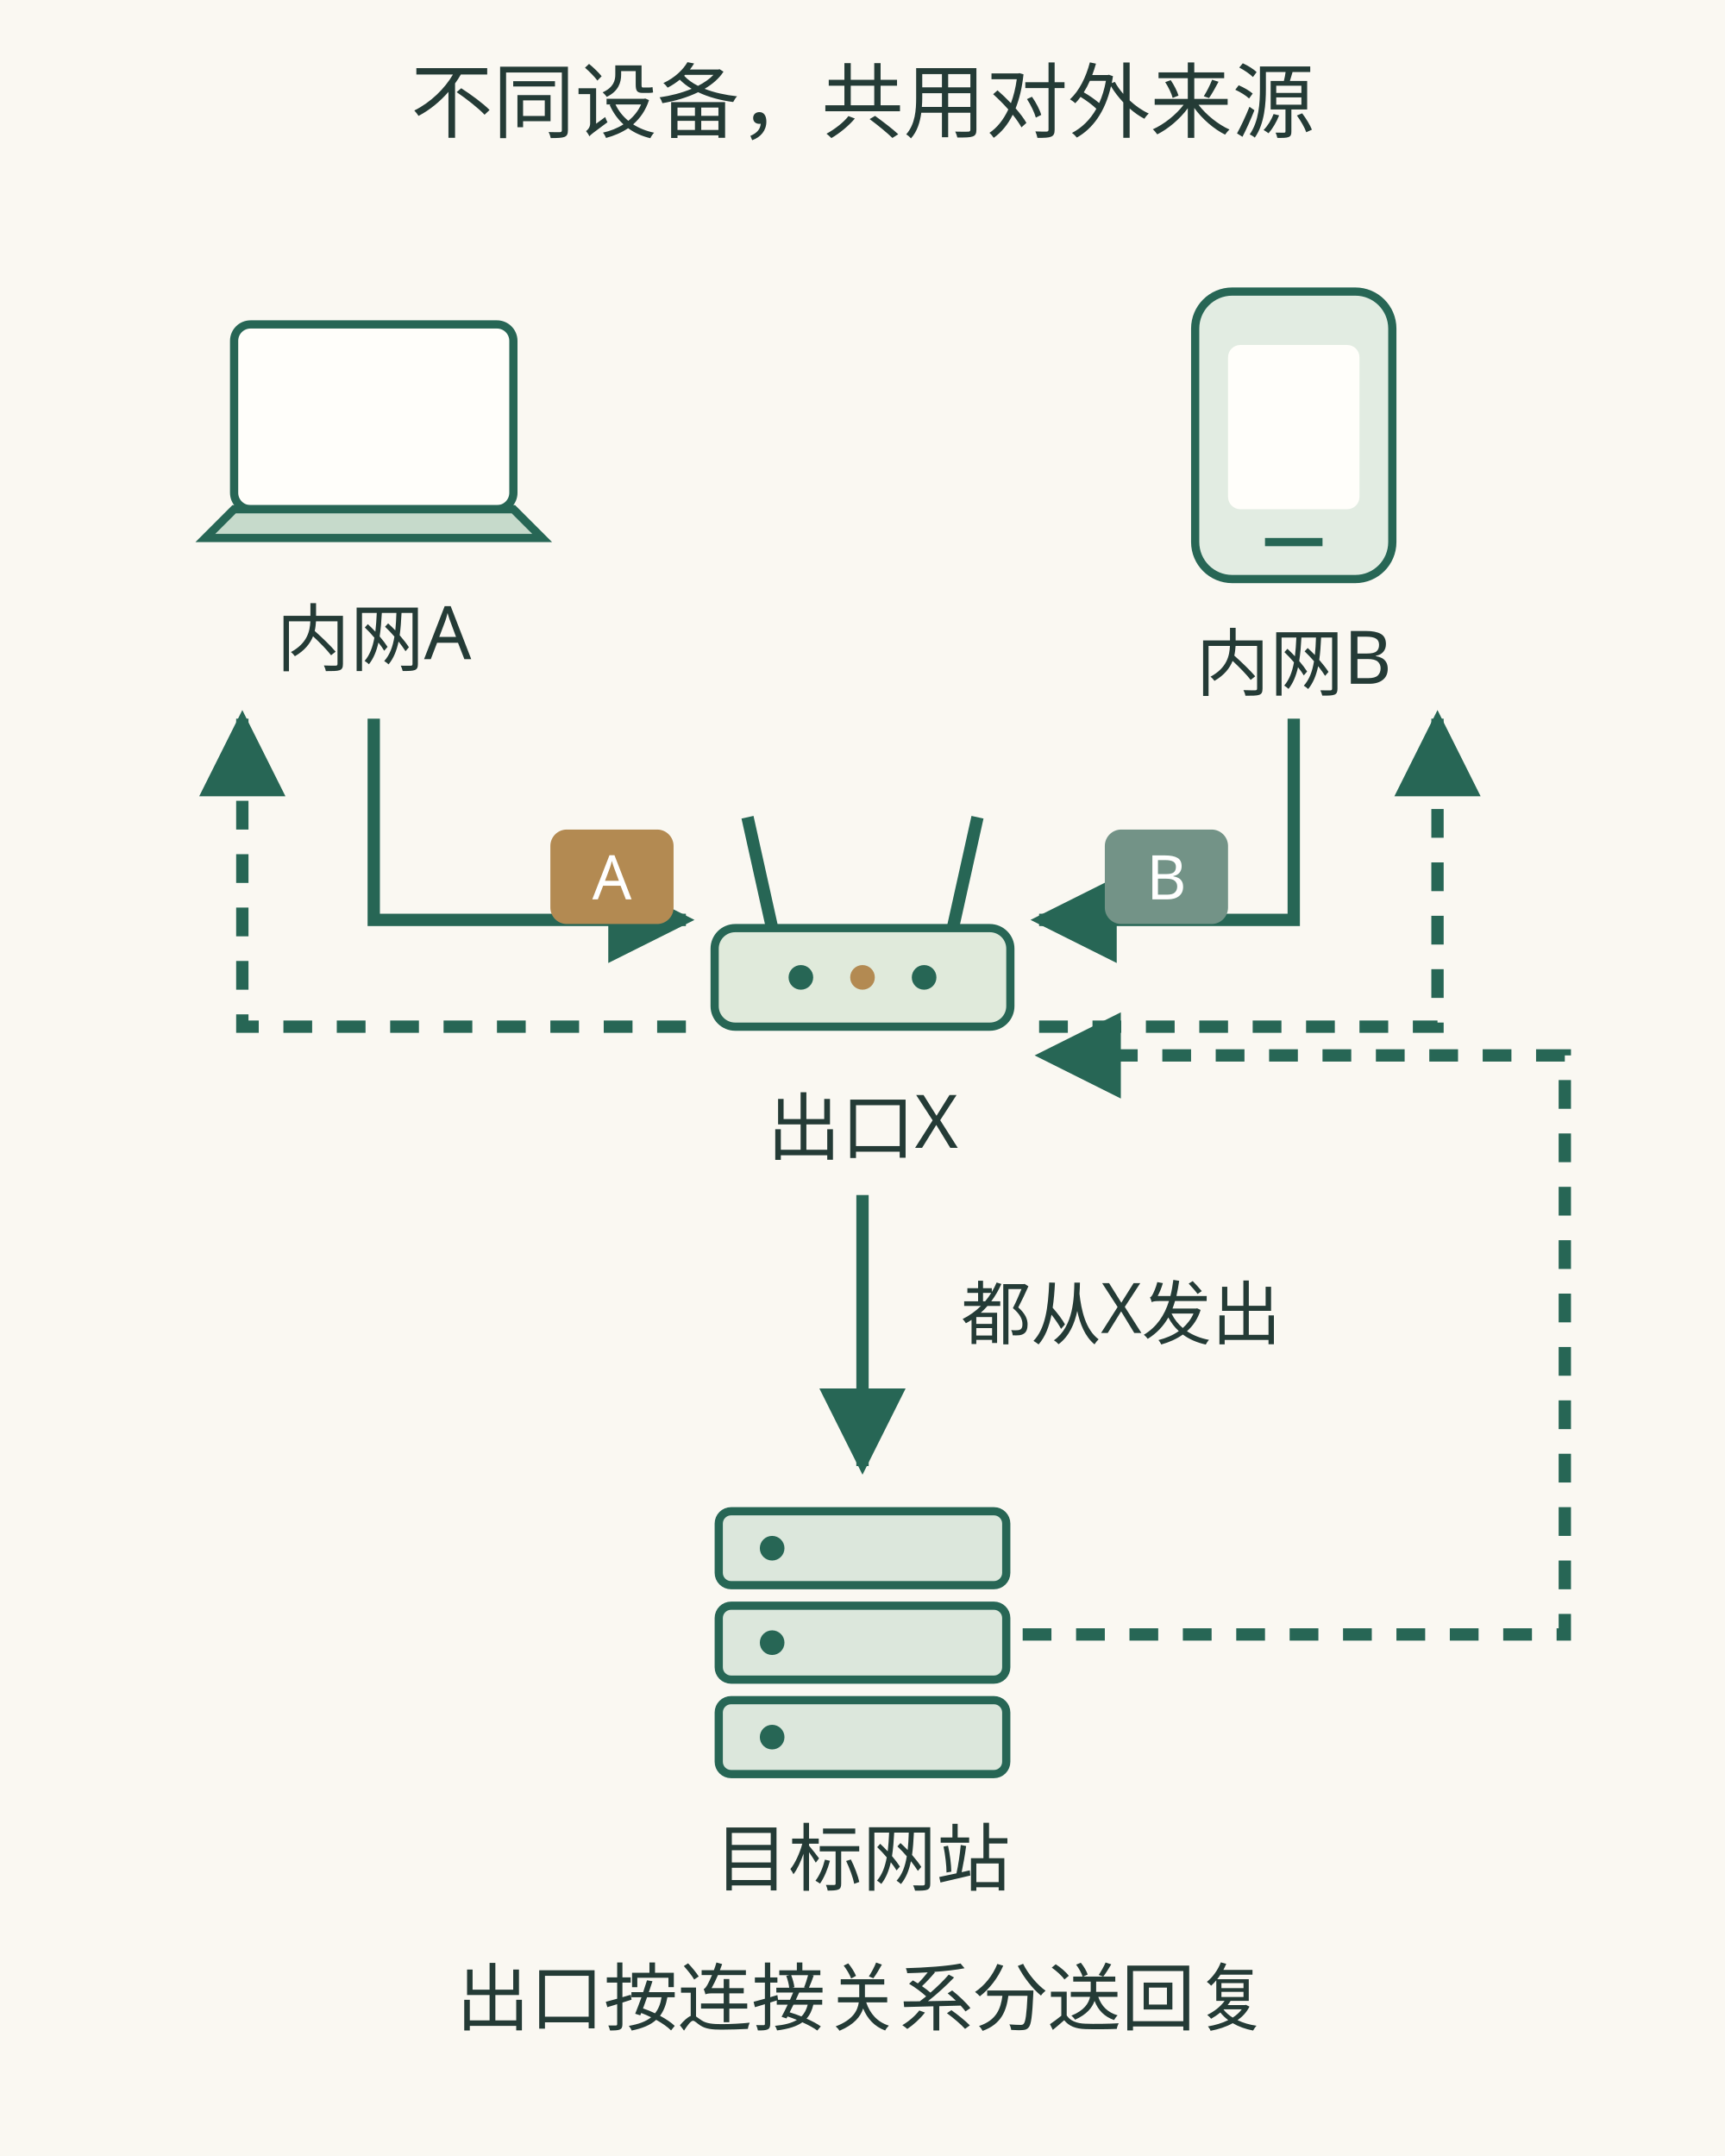
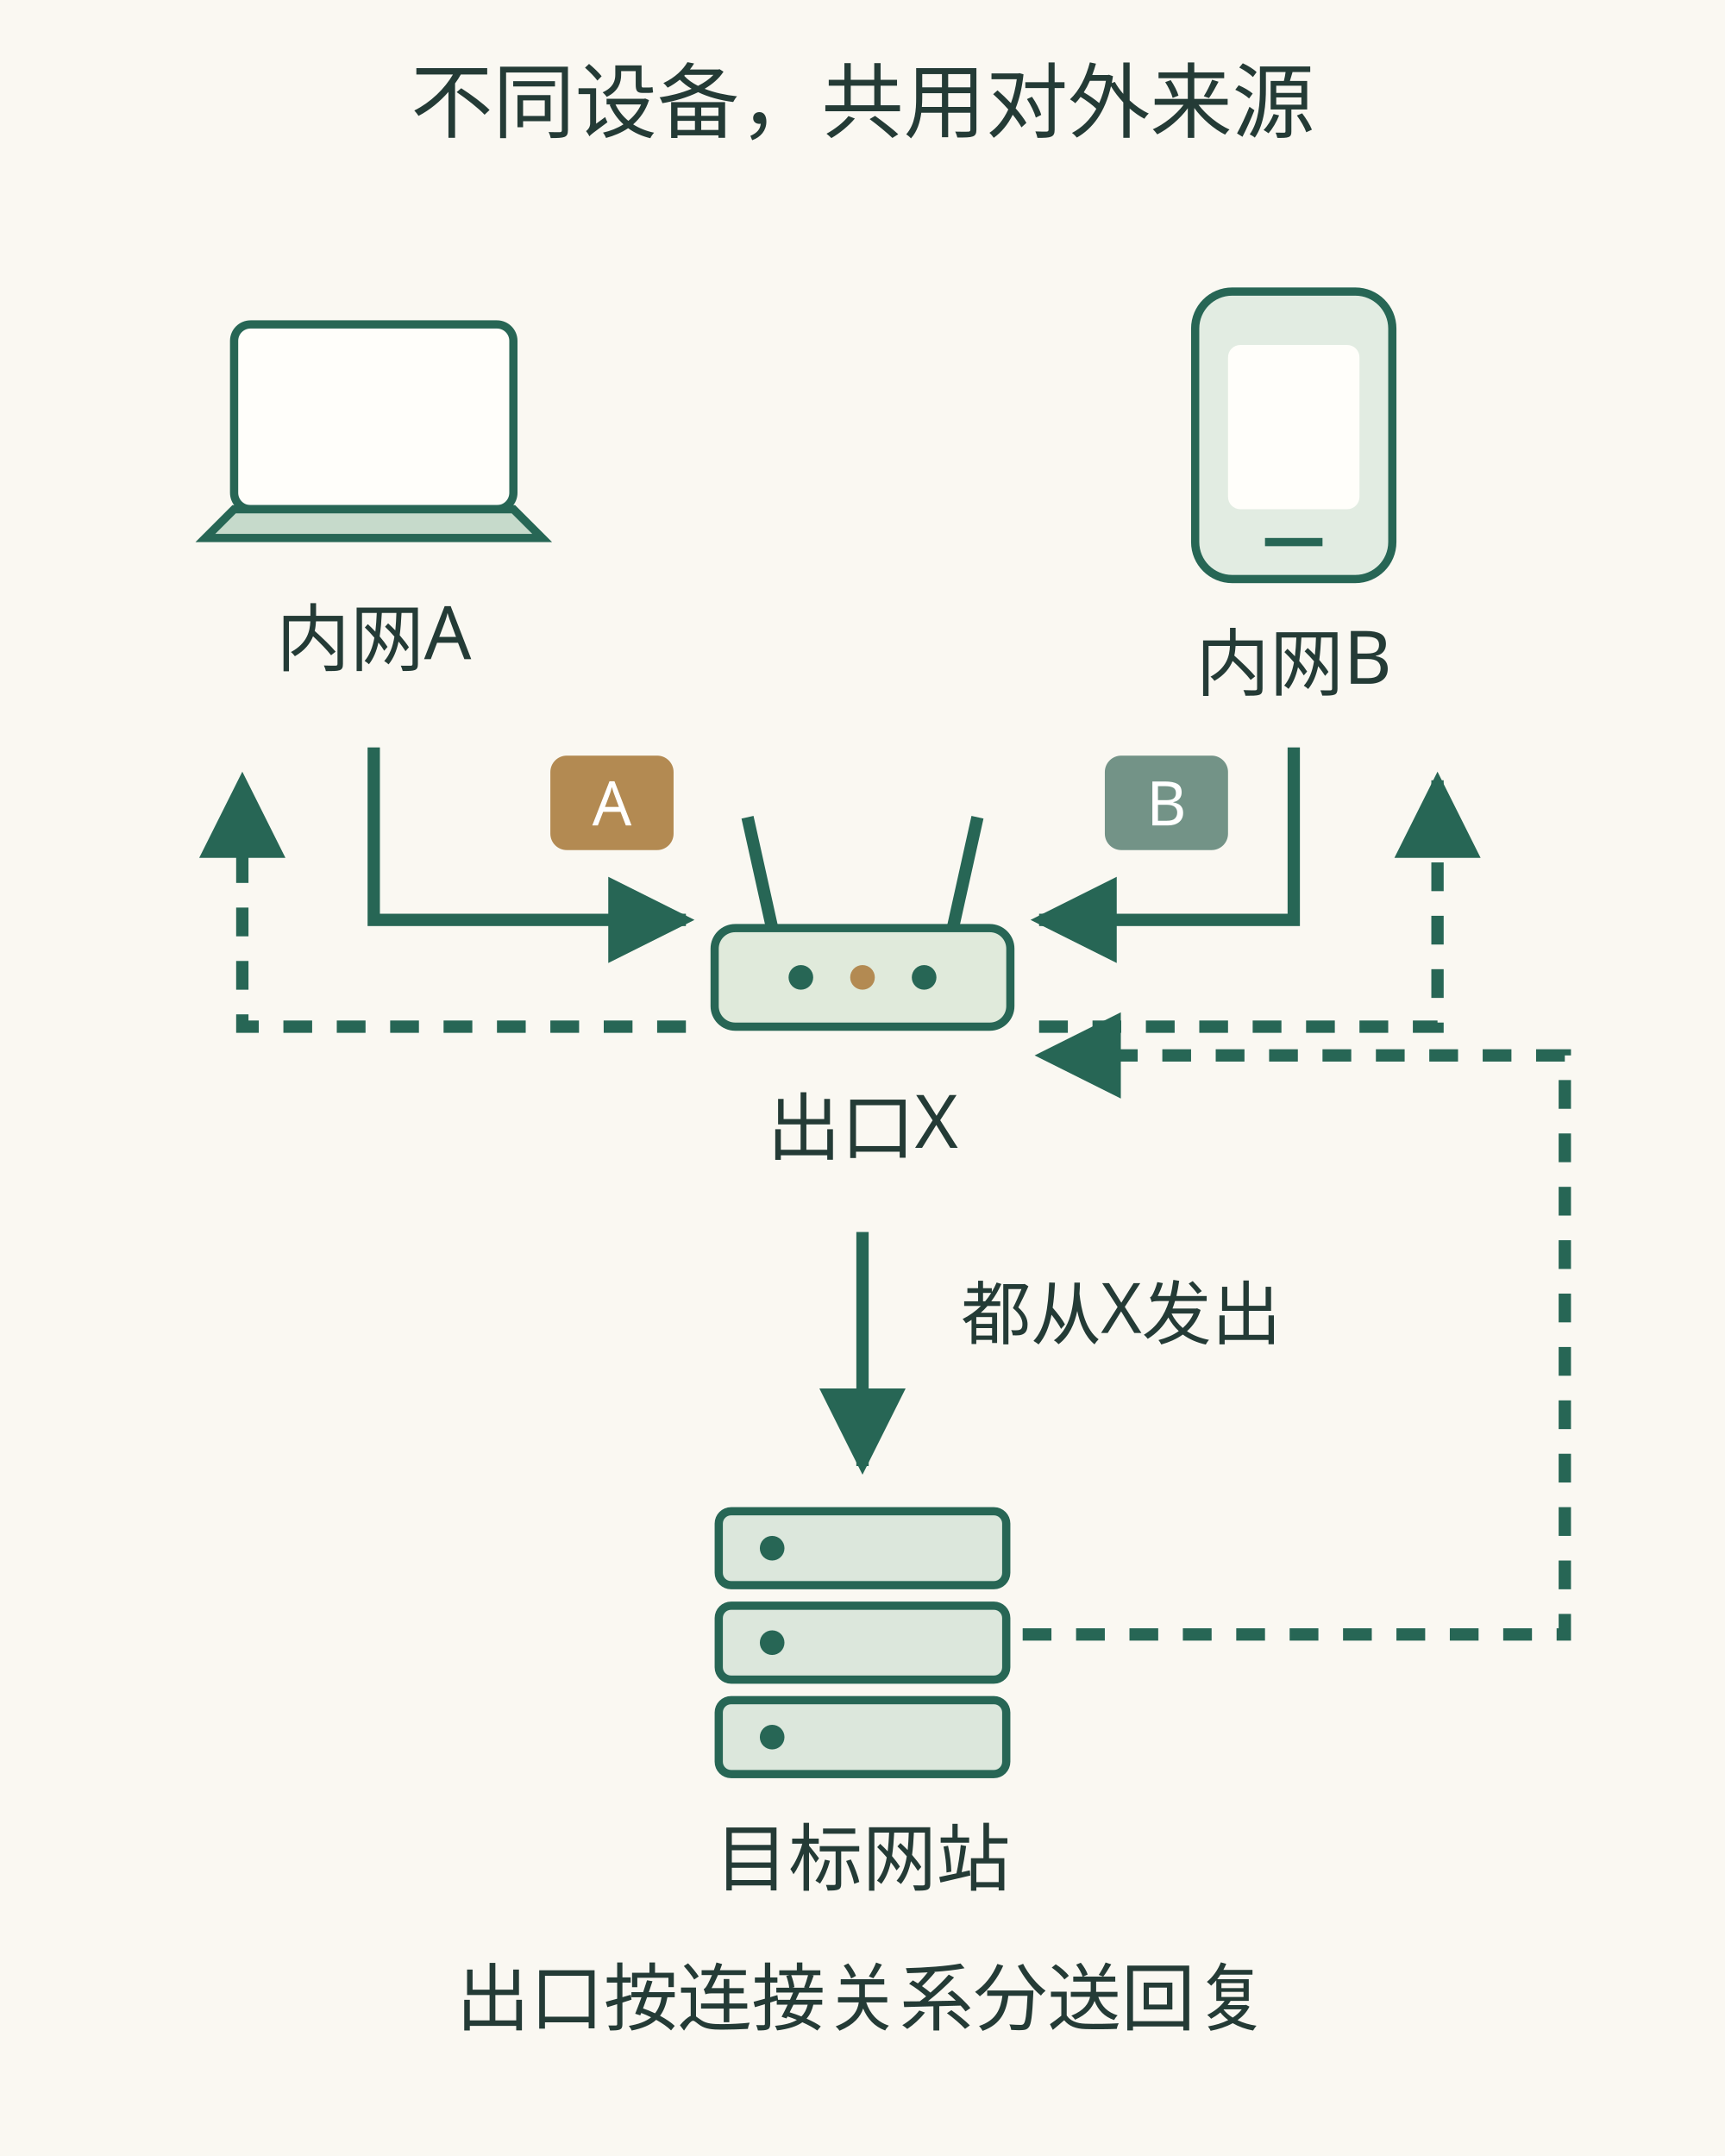
<svg xmlns="http://www.w3.org/2000/svg" width="420" height="525" viewBox="0 0 420 525">
  <defs>
    <marker id="a" viewBox="0 0 10 10" refX="9" refY="5" markerWidth="7" markerHeight="7" orient="auto-start-reverse">
      <path d="M0 0L10 5L0 10" fill="#276655" />
    </marker>
  </defs>
  <rect width="420" height="525" fill="#faf8f2" />
  <g font-family="PingFang SC,Microsoft YaHei,sans-serif" font-size="18" fill="#243b36">
    <text x="210" y="32" text-anchor="middle" font-size="20" fill="#243b36">不同设备，共用对外来源</text>
    <g transform="translate(91,106)">
      <rect x="-34" y="-27" width="68" height="45" rx="4" fill="#fffefa" stroke="#276655" stroke-width="2" />
      <path d="M-41 25H41L34 18H-34Z" fill="#c6dacb" stroke="#276655" stroke-width="2" />
    </g>
    <text x="91" y="162" text-anchor="middle" font-size="18" fill="#243b36">内网A</text>
    <g transform="translate(315,106)">
      <rect x="-24" y="-35" width="48" height="70" rx="9" fill="#e2ece2" stroke="#276655" stroke-width="2" />
      <rect x="-16" y="-22" width="32" height="40" rx="3" fill="#fffefa" />
      <path d="M-7 26H7" stroke="#276655" stroke-width="2" />
    </g>
    <text x="315" y="168" text-anchor="middle" font-size="18" fill="#243b36">内网B</text>
-     <path d="M91 175V224H167" fill="none" stroke="#276655" stroke-width="3" marker-end="url(#a)" />
-     <path d="M315 175V224H253" fill="none" stroke="#276655" stroke-width="3" marker-end="url(#a)" />
+     <path d="M91 182V224H167" fill="none" stroke="#276655" stroke-width="3" marker-end="url(#a)" />
+     <path d="M315 182V224H253" fill="none" stroke="#276655" stroke-width="3" marker-end="url(#a)" />
    <g transform="translate(210,236)">
      <rect x="-36" y="-10" width="72" height="24" rx="5" fill="#e0eadb" stroke="#276655" stroke-width="2" />
      <path d="M-22 -10L-28 -37M22 -10L28 -37" stroke="#276655" stroke-width="3" />
      <circle cx="-15" cy="2" r="3" fill="#276655" />
      <circle cx="0" cy="2" r="3" fill="#b38a52" />
      <circle cx="15" cy="2" r="3" fill="#276655" />
    </g>
    <text x="210" y="281" text-anchor="middle" font-size="18" fill="#243b36">出口X</text>
-     <rect x="134" y="202" width="30" height="23" rx="4" fill="#b38a52" />
-     <text x="149" y="219" text-anchor="middle" font-size="15" fill="#fff">A</text>
-     <rect x="269" y="202" width="30" height="23" rx="4" fill="#739387" />
-     <text x="284" y="219" text-anchor="middle" font-size="15" fill="#fff">B</text>
-     <path d="M210 291V357" fill="none" stroke="#276655" stroke-width="3" marker-end="url(#a)" />
+     <rect x="134" y="184" width="30" height="23" rx="4" fill="#b38a52" />
+     <text x="149" y="201" text-anchor="middle" font-size="15" fill="#fff">A</text>
+     <rect x="269" y="184" width="30" height="23" rx="4" fill="#739387" />
+     <text x="284" y="201" text-anchor="middle" font-size="15" fill="#fff">B</text>
+     <path d="M210 300V357" fill="none" stroke="#276655" stroke-width="3" marker-end="url(#a)" />
    <text x="273" y="326" text-anchor="middle" font-size="17" fill="#243b36">都从X发出</text>
    <g transform="translate(210,398)">
      <rect x="-35" y="-30" width="70" height="18" rx="3" fill="#dce7dc" stroke="#276655" stroke-width="2" />
      <circle cx="-22" cy="-21" r="3" fill="#276655" />
      <rect x="-35" y="-7" width="70" height="18" rx="3" fill="#dce7dc" stroke="#276655" stroke-width="2" />
      <circle cx="-22" cy="2" r="3" fill="#276655" />
      <rect x="-35" y="16" width="70" height="18" rx="3" fill="#dce7dc" stroke="#276655" stroke-width="2" />
      <circle cx="-22" cy="25" r="3" fill="#276655" />
    </g>
    <text x="210" y="459" text-anchor="middle" font-size="18" fill="#243b36">目标网站</text>
    <path d="M249 398H381V257H254" fill="none" stroke="#276655" stroke-width="3" marker-end="url(#a)" stroke-dasharray="7 6" />
-     <path d="M167 250H59V175" fill="none" stroke="#276655" stroke-width="3" marker-end="url(#a)" stroke-dasharray="7 6" />
-     <path d="M253 250H350V175" fill="none" stroke="#276655" stroke-width="3" marker-end="url(#a)" stroke-dasharray="7 6" />
+     <path d="M167 250H59V190" fill="none" stroke="#276655" stroke-width="3" marker-end="url(#a)" stroke-dasharray="7 6" />
+     <path d="M253 250H350V190" fill="none" stroke="#276655" stroke-width="3" marker-end="url(#a)" stroke-dasharray="7 6" />
    <text x="210" y="493" text-anchor="middle" font-size="18" fill="#243b36">出口按连接关系分送回复</text>
  </g>
</svg>
